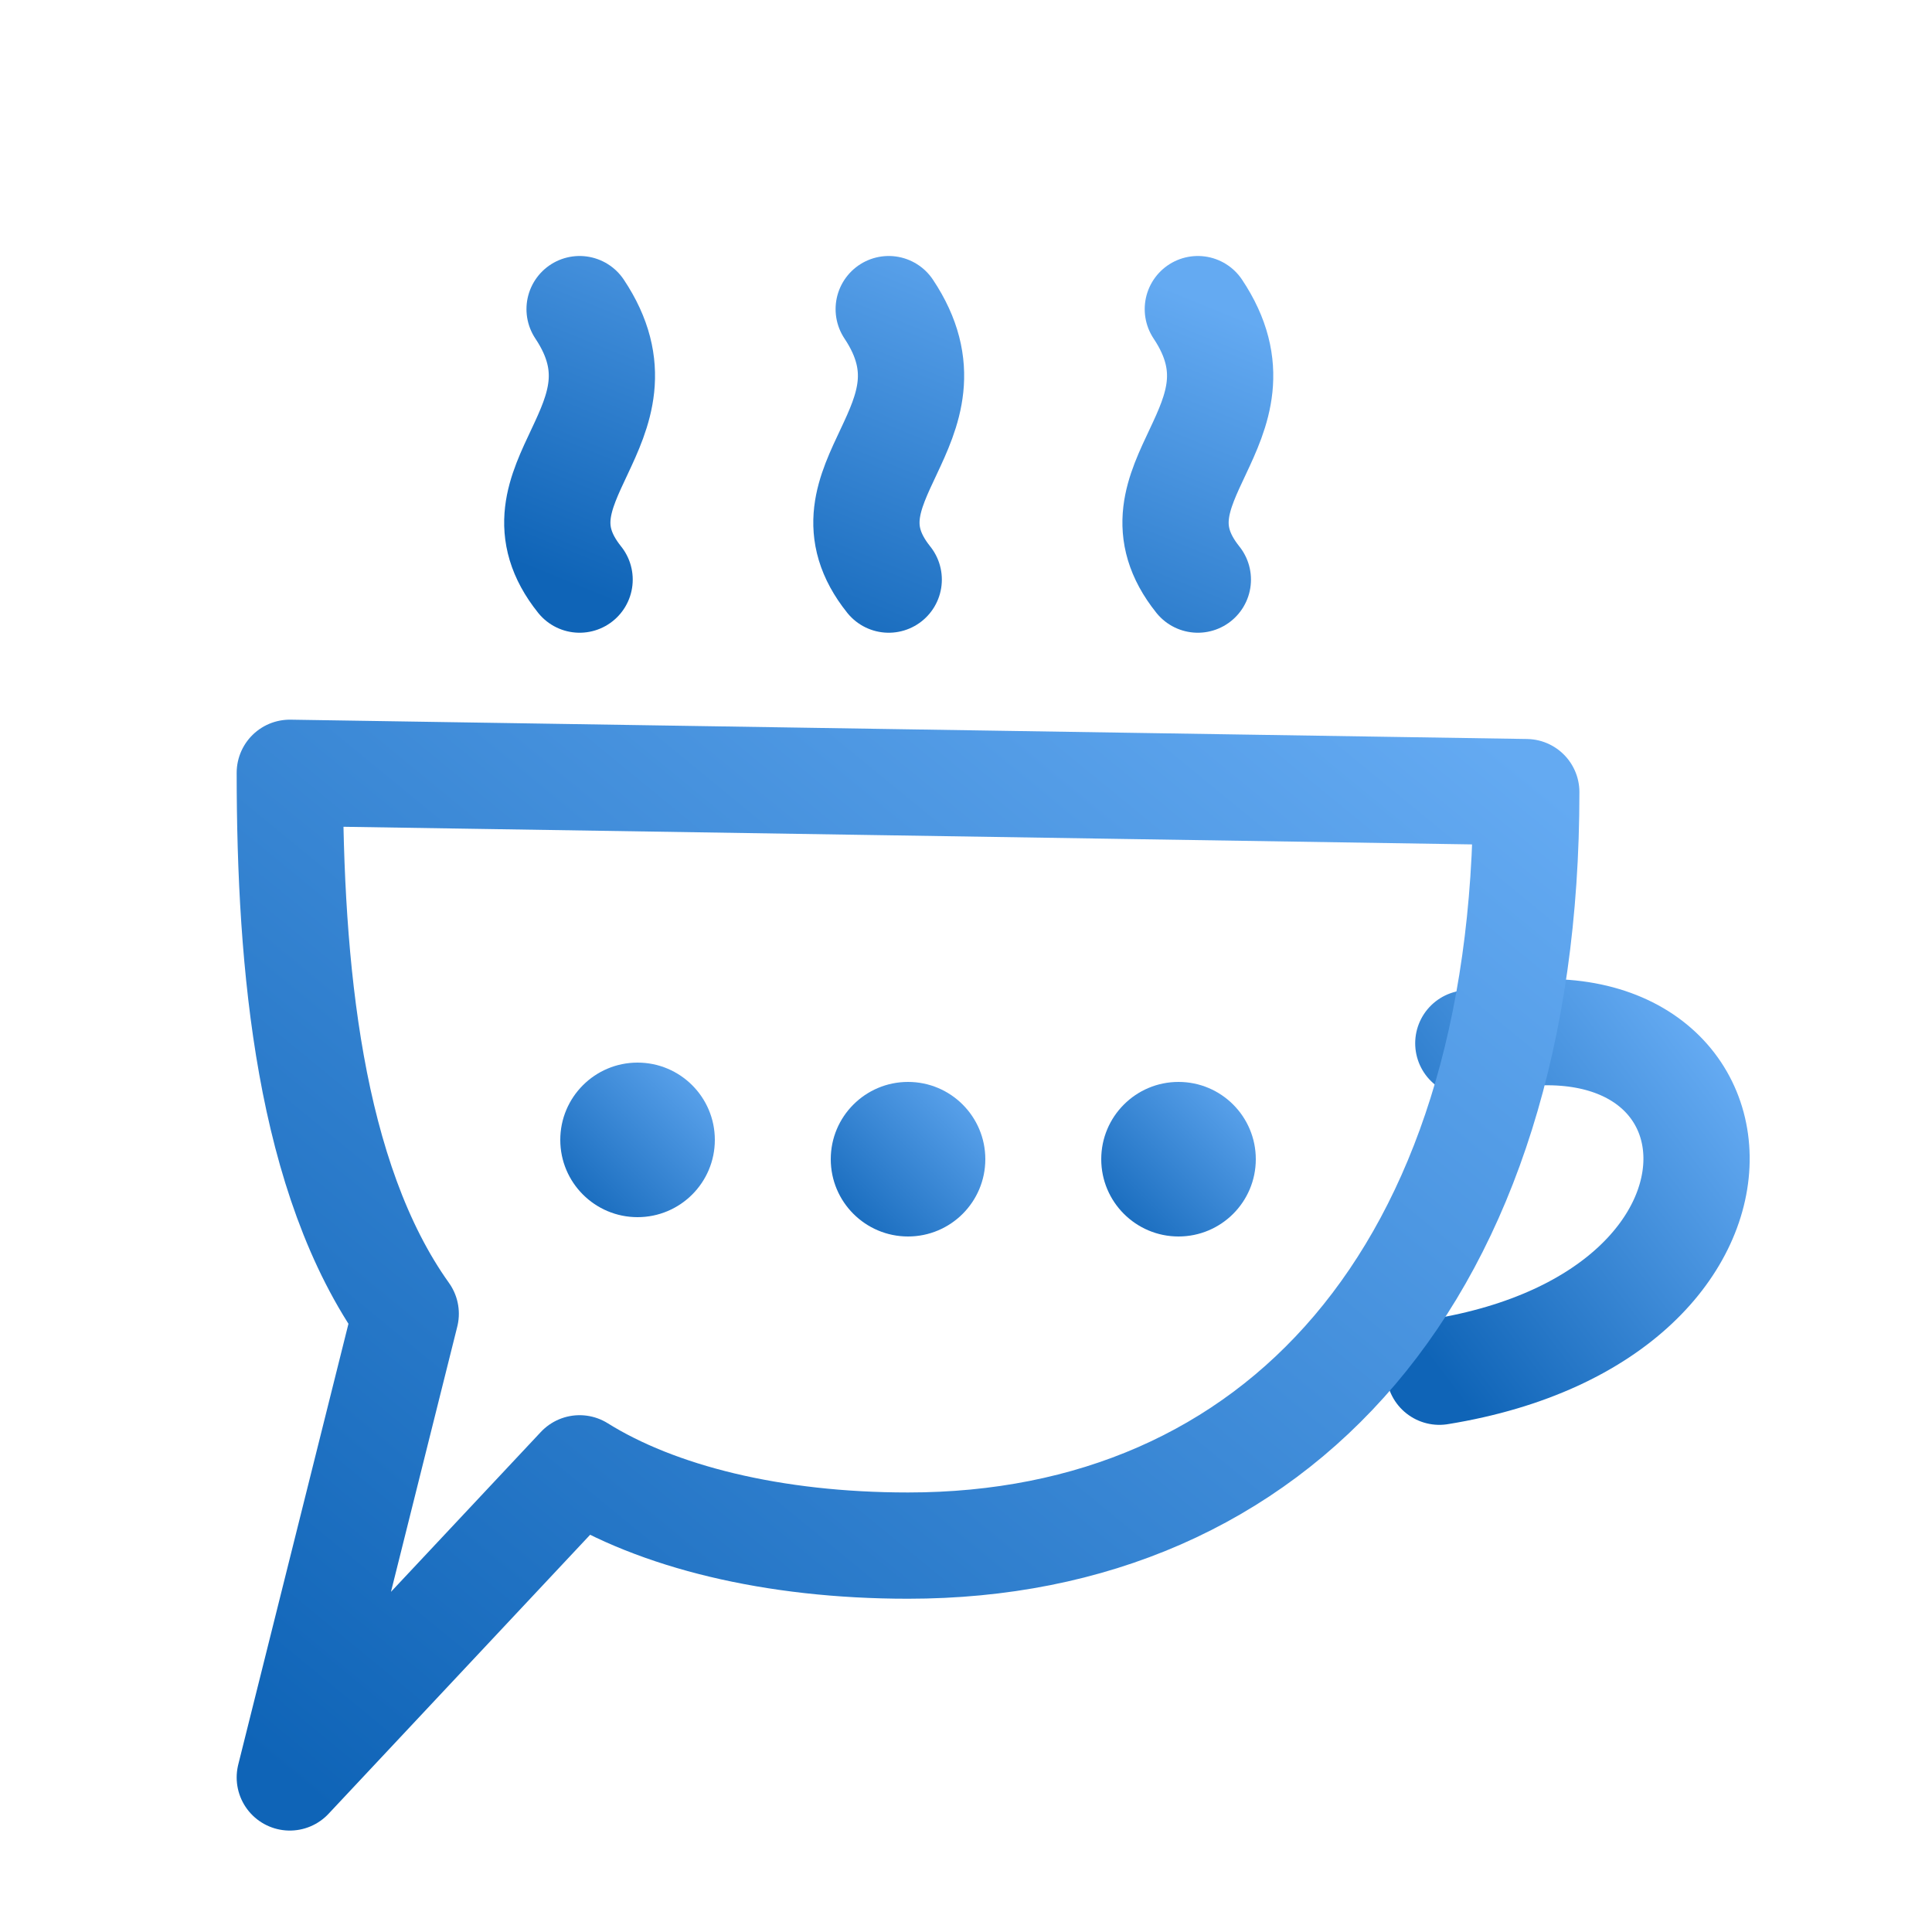
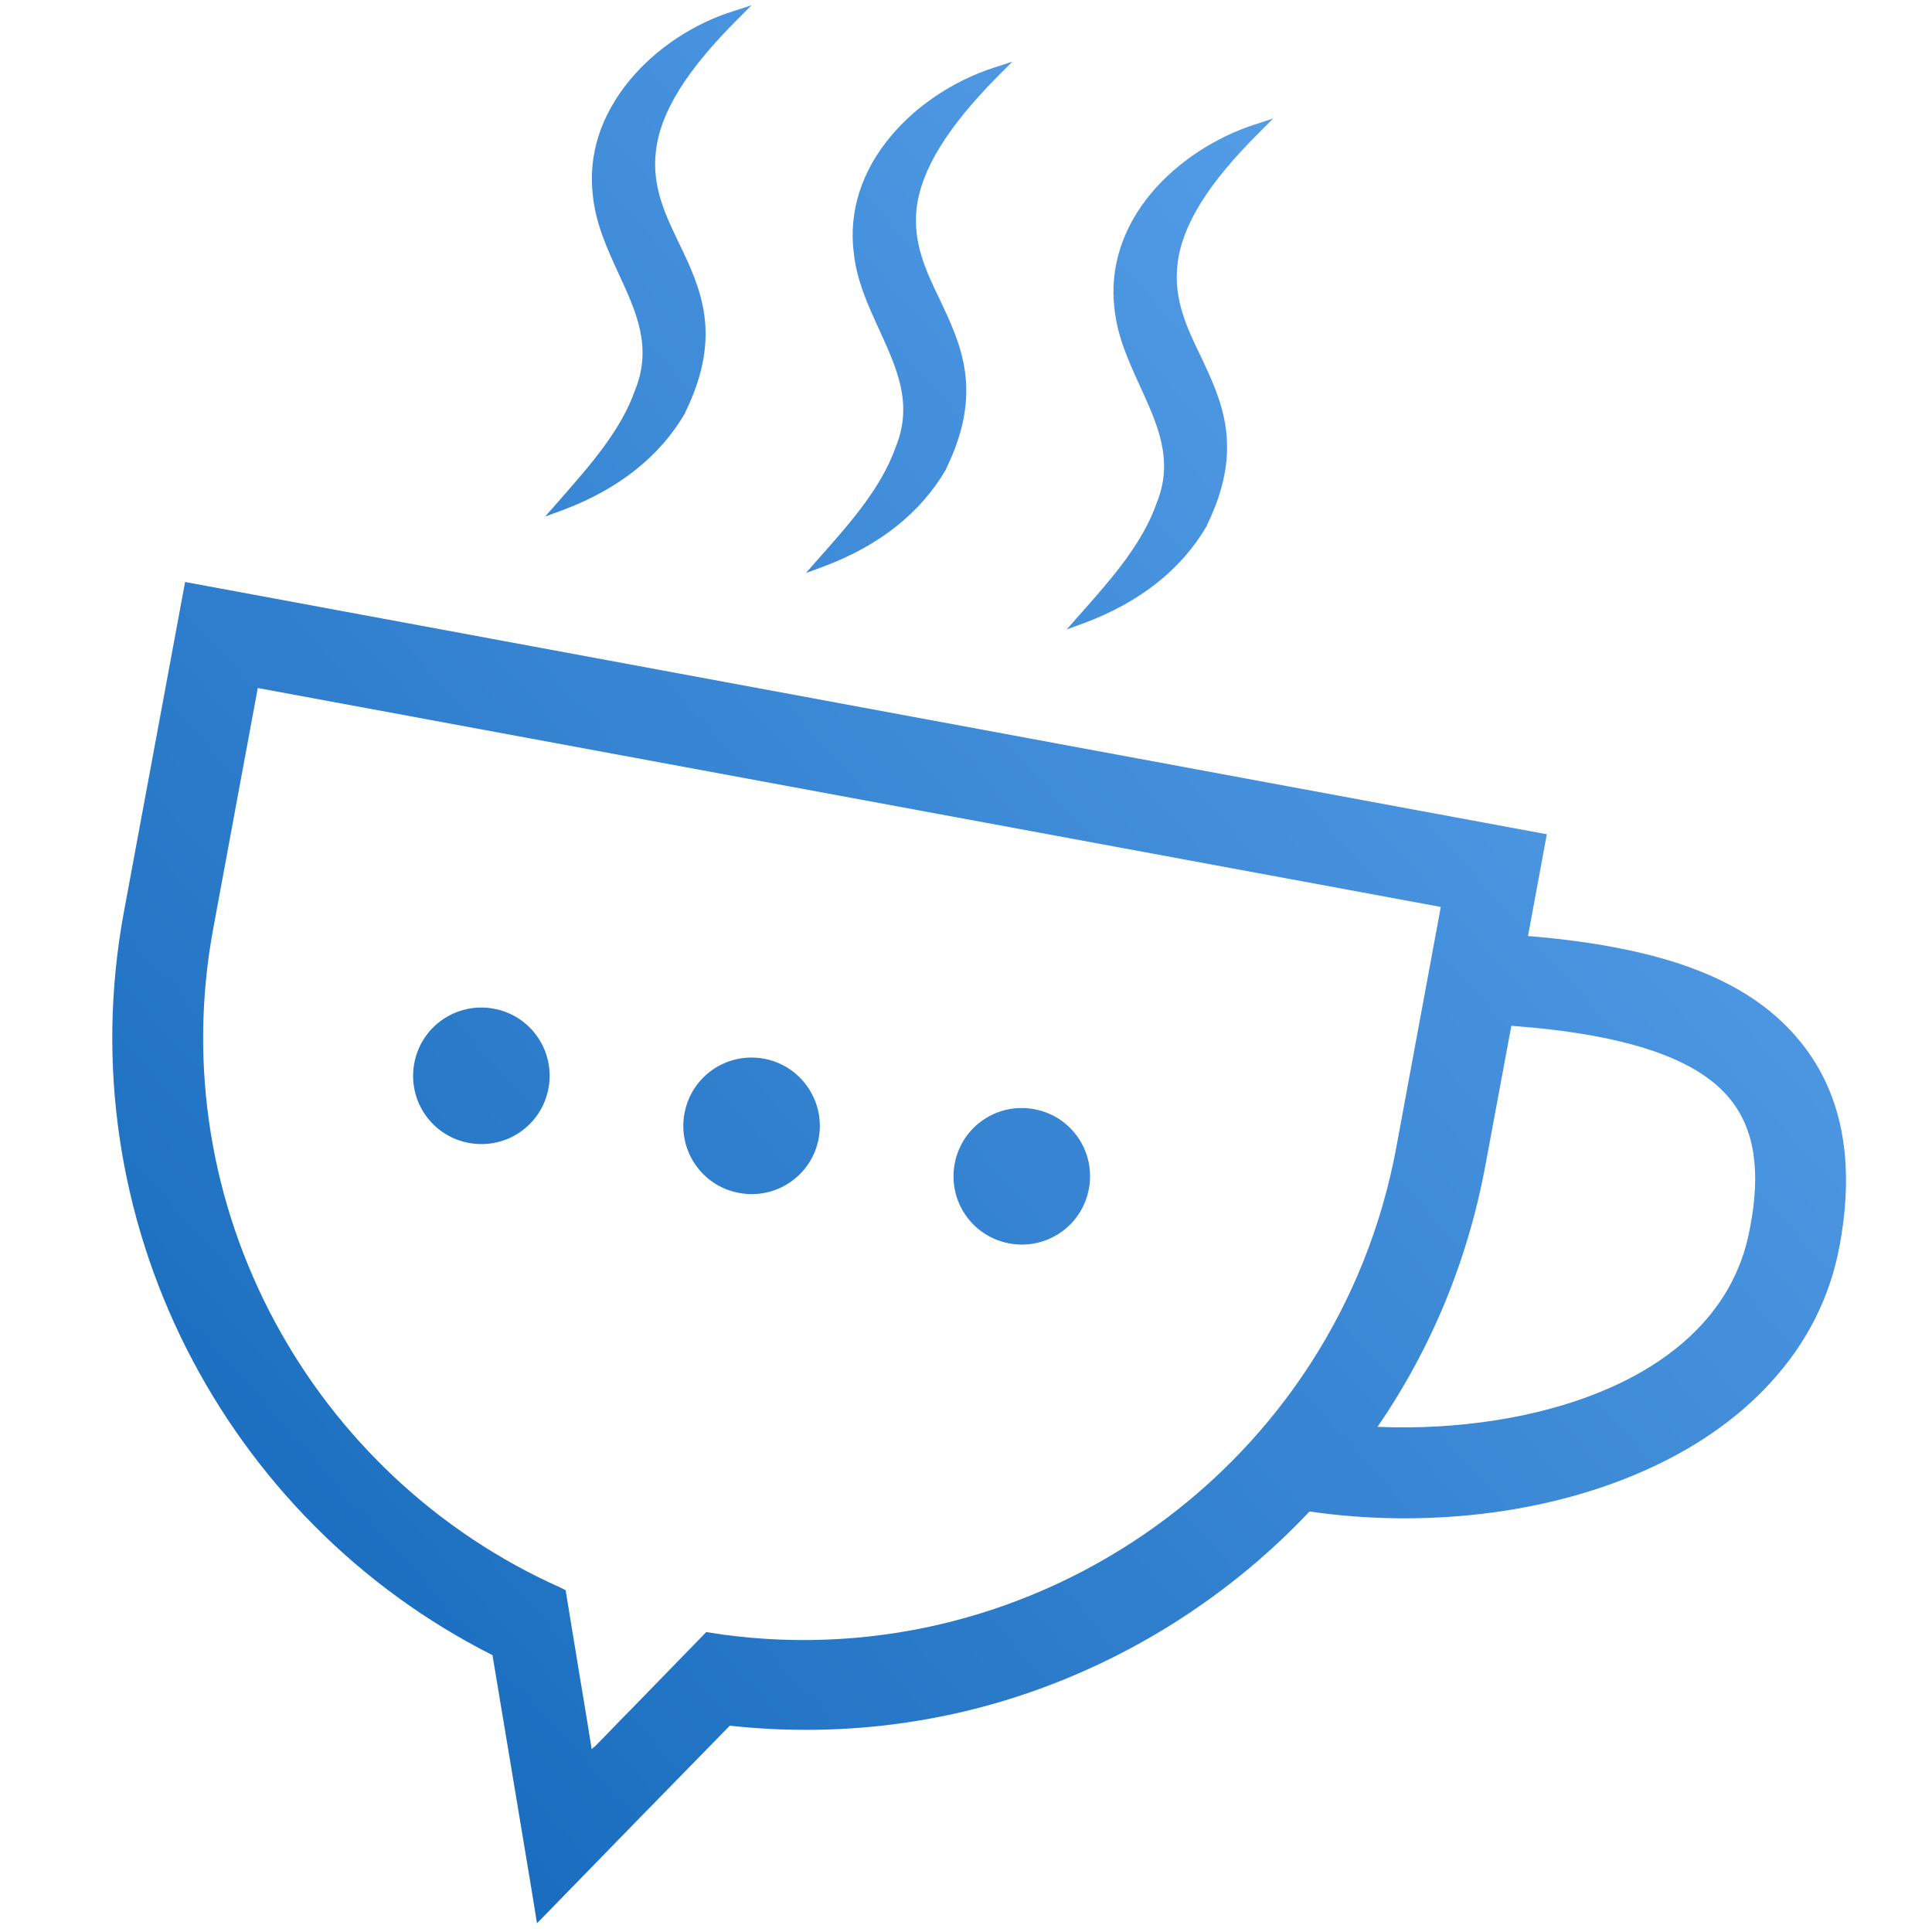
<svg xmlns="http://www.w3.org/2000/svg" viewBox="0 0 100 100">
  <defs>
-     <linearGradient id="g" x1="0" y1="1" x2="1" y2="0">
+     <linearGradient id="tl-g" x1="0" y1="1" x2="1" y2="0">
      <stop offset="0" stop-color="#0F64B7" />
      <stop offset="1" stop-color="#64AAF2" />
    </linearGradient>
+     <clipPath id="9a28cea26e">
+       <path d="M 4 0.277 L 181 0.277 L 181 195 L 4 195 Z M 4 0.277 " clip-rule="nonzero" />
+     </clipPath>
  </defs>
-   <g fill="none" stroke-linecap="round" stroke-linejoin="round" stroke-width="5.5">
-     <path d="M30 30c-4-5 4-8 0-14M46 30c-4-5 4-8 0-14M62 30c-4-5 4-8 0-14" stroke="url(#g)" />
-     <path d="M76 54c15-4 17 14-1.5 17" stroke="url(#g)" />
-     <path d="M15 40 L79 41 C79 66 66 80 47 80 C40 80 34 78.5 30 76 L15 92 L21 68 C16 61 15 50 15 40 Z" fill="none" stroke="url(#g)" />
-   </g>
-   <g fill="url(#g)">
-     <circle cx="33" cy="59" r="4" />
-     <circle cx="47" cy="60" r="4" />
-     <circle cx="61" cy="60" r="4" />
+   <g transform="translate(3.45 0.00) scale(0.5109)">
+     <g clip-path="url(#9a28cea26e)">
+       <path fill="url(#tl-g)" d="M 67.527 1.137 L 69.391 0.531 L 68.004 1.918 C 62.766 7.156 60.121 11.402 59.688 15.387 C 59.297 18.852 60.598 21.668 62.027 24.613 C 64.238 29.203 66.488 33.969 62.676 41.766 L 62.676 41.809 C 60.121 46.227 55.922 49.562 50.246 51.684 L 48.469 52.336 L 50.074 50.516 C 53.062 47.094 56.18 43.586 57.609 39.469 C 59.344 35.141 57.695 31.543 55.922 27.73 C 54.793 25.262 53.625 22.75 53.32 19.891 C 52.801 15.734 54.102 11.66 57.09 8.066 C 59.73 4.906 63.5 2.395 67.527 1.137 Z M 83.512 13.785 C 80.523 17.336 79.223 21.453 79.742 25.609 C 80.047 28.469 81.215 30.98 82.344 33.449 C 84.074 37.262 85.766 40.855 84.031 45.188 C 82.602 49.305 79.527 52.812 76.496 56.234 L 74.891 58.055 L 76.668 57.402 C 82.344 55.281 86.543 51.945 89.102 47.527 L 89.102 47.484 C 92.91 39.688 90.617 34.922 88.449 30.332 C 87.02 27.387 85.723 24.57 86.109 21.105 C 86.586 17.164 89.23 12.875 94.426 7.633 L 95.812 6.246 L 93.949 6.855 C 89.922 8.152 86.109 10.664 83.512 13.785 Z M 120.852 13.395 L 122.234 12.008 L 120.375 12.613 C 116.344 13.914 112.531 16.426 109.934 19.504 C 106.945 23.055 105.645 27.168 106.164 31.328 C 106.469 34.188 107.637 36.699 108.766 39.168 C 110.496 42.98 112.188 46.574 110.453 50.906 C 109.023 55.02 105.949 58.527 102.918 61.953 L 101.316 63.77 L 103.09 63.121 C 108.766 61 112.965 57.664 115.523 53.246 L 115.523 53.203 C 119.332 45.406 117.039 40.641 114.871 36.047 C 113.441 33.102 112.145 30.289 112.535 26.824 C 112.965 22.879 115.609 18.594 120.852 13.395 Z M 43.273 102.191 C 39.504 101.5 35.91 103.969 35.215 107.734 C 34.523 111.504 36.992 115.098 40.758 115.793 C 44.527 116.484 48.125 114.016 48.816 110.246 C 49.508 106.48 47.039 102.883 43.273 102.191 Z M 70.648 107.258 C 66.879 106.566 63.285 109.035 62.59 112.805 C 61.898 116.57 64.367 120.168 68.137 120.859 C 71.902 121.555 75.5 119.086 76.191 115.316 C 76.883 111.59 74.414 107.953 70.648 107.258 Z M 98.023 112.371 C 94.254 111.676 90.66 114.145 89.965 117.914 C 89.273 121.684 91.742 125.277 95.512 125.973 C 99.277 126.664 102.875 124.195 103.566 120.426 C 104.262 116.66 101.789 113.062 98.023 112.371 Z M 179.629 126.145 C 178.676 131.387 176.293 136.105 172.566 140.137 C 169.191 143.816 164.727 146.891 159.398 149.188 C 149.699 153.391 137.527 154.82 125.918 153.129 C 118.121 161.402 108.332 167.727 97.59 171.453 C 87.844 174.832 77.449 175.957 67.184 174.832 C 60.816 181.328 54.449 187.867 48.125 194.367 C 47.992 194.496 47.863 194.625 47.648 194.844 C 47.301 192.633 46.953 190.555 46.605 188.477 C 45.438 181.543 44.312 174.613 43.141 167.684 C 16.07 154.039 0 123.633 5.805 92.359 L 12 58.961 L 149.957 84.52 L 148.051 94.828 C 162.129 95.996 170.75 99.375 175.773 105.699 C 179.887 110.855 181.188 117.699 179.629 126.145 Z M 134.711 116.227 L 139.215 91.883 L 19.363 69.703 L 14.855 94.047 C 9.617 122.246 24.863 149.621 50.027 160.84 C 50.203 160.926 50.375 161.012 50.551 161.102 C 51.027 164.004 51.5 166.902 51.977 169.805 C 52.066 170.414 52.195 171.02 52.281 171.625 C 52.586 173.445 52.887 175.309 53.191 177.215 C 53.32 177.082 53.406 176.996 53.496 176.953 C 54.75 175.695 55.965 174.398 57.219 173.141 C 59.73 170.543 62.289 167.945 64.801 165.344 C 65.363 165.43 65.926 165.52 66.488 165.605 C 98.543 169.938 128.777 148.32 134.711 116.227 Z M 168.582 111.418 C 165.246 107.215 157.973 104.789 146.363 103.922 L 143.762 117.914 C 141.988 127.574 138.305 136.539 132.805 144.555 C 140.863 144.898 149.004 143.645 155.414 141 C 161.348 138.574 168.844 133.727 170.531 124.457 C 171.66 118.695 171.008 114.449 168.582 111.418 Z M 168.582 111.418 " fill-opacity="1" fill-rule="nonzero" />
+     </g>
  </g>
</svg>
